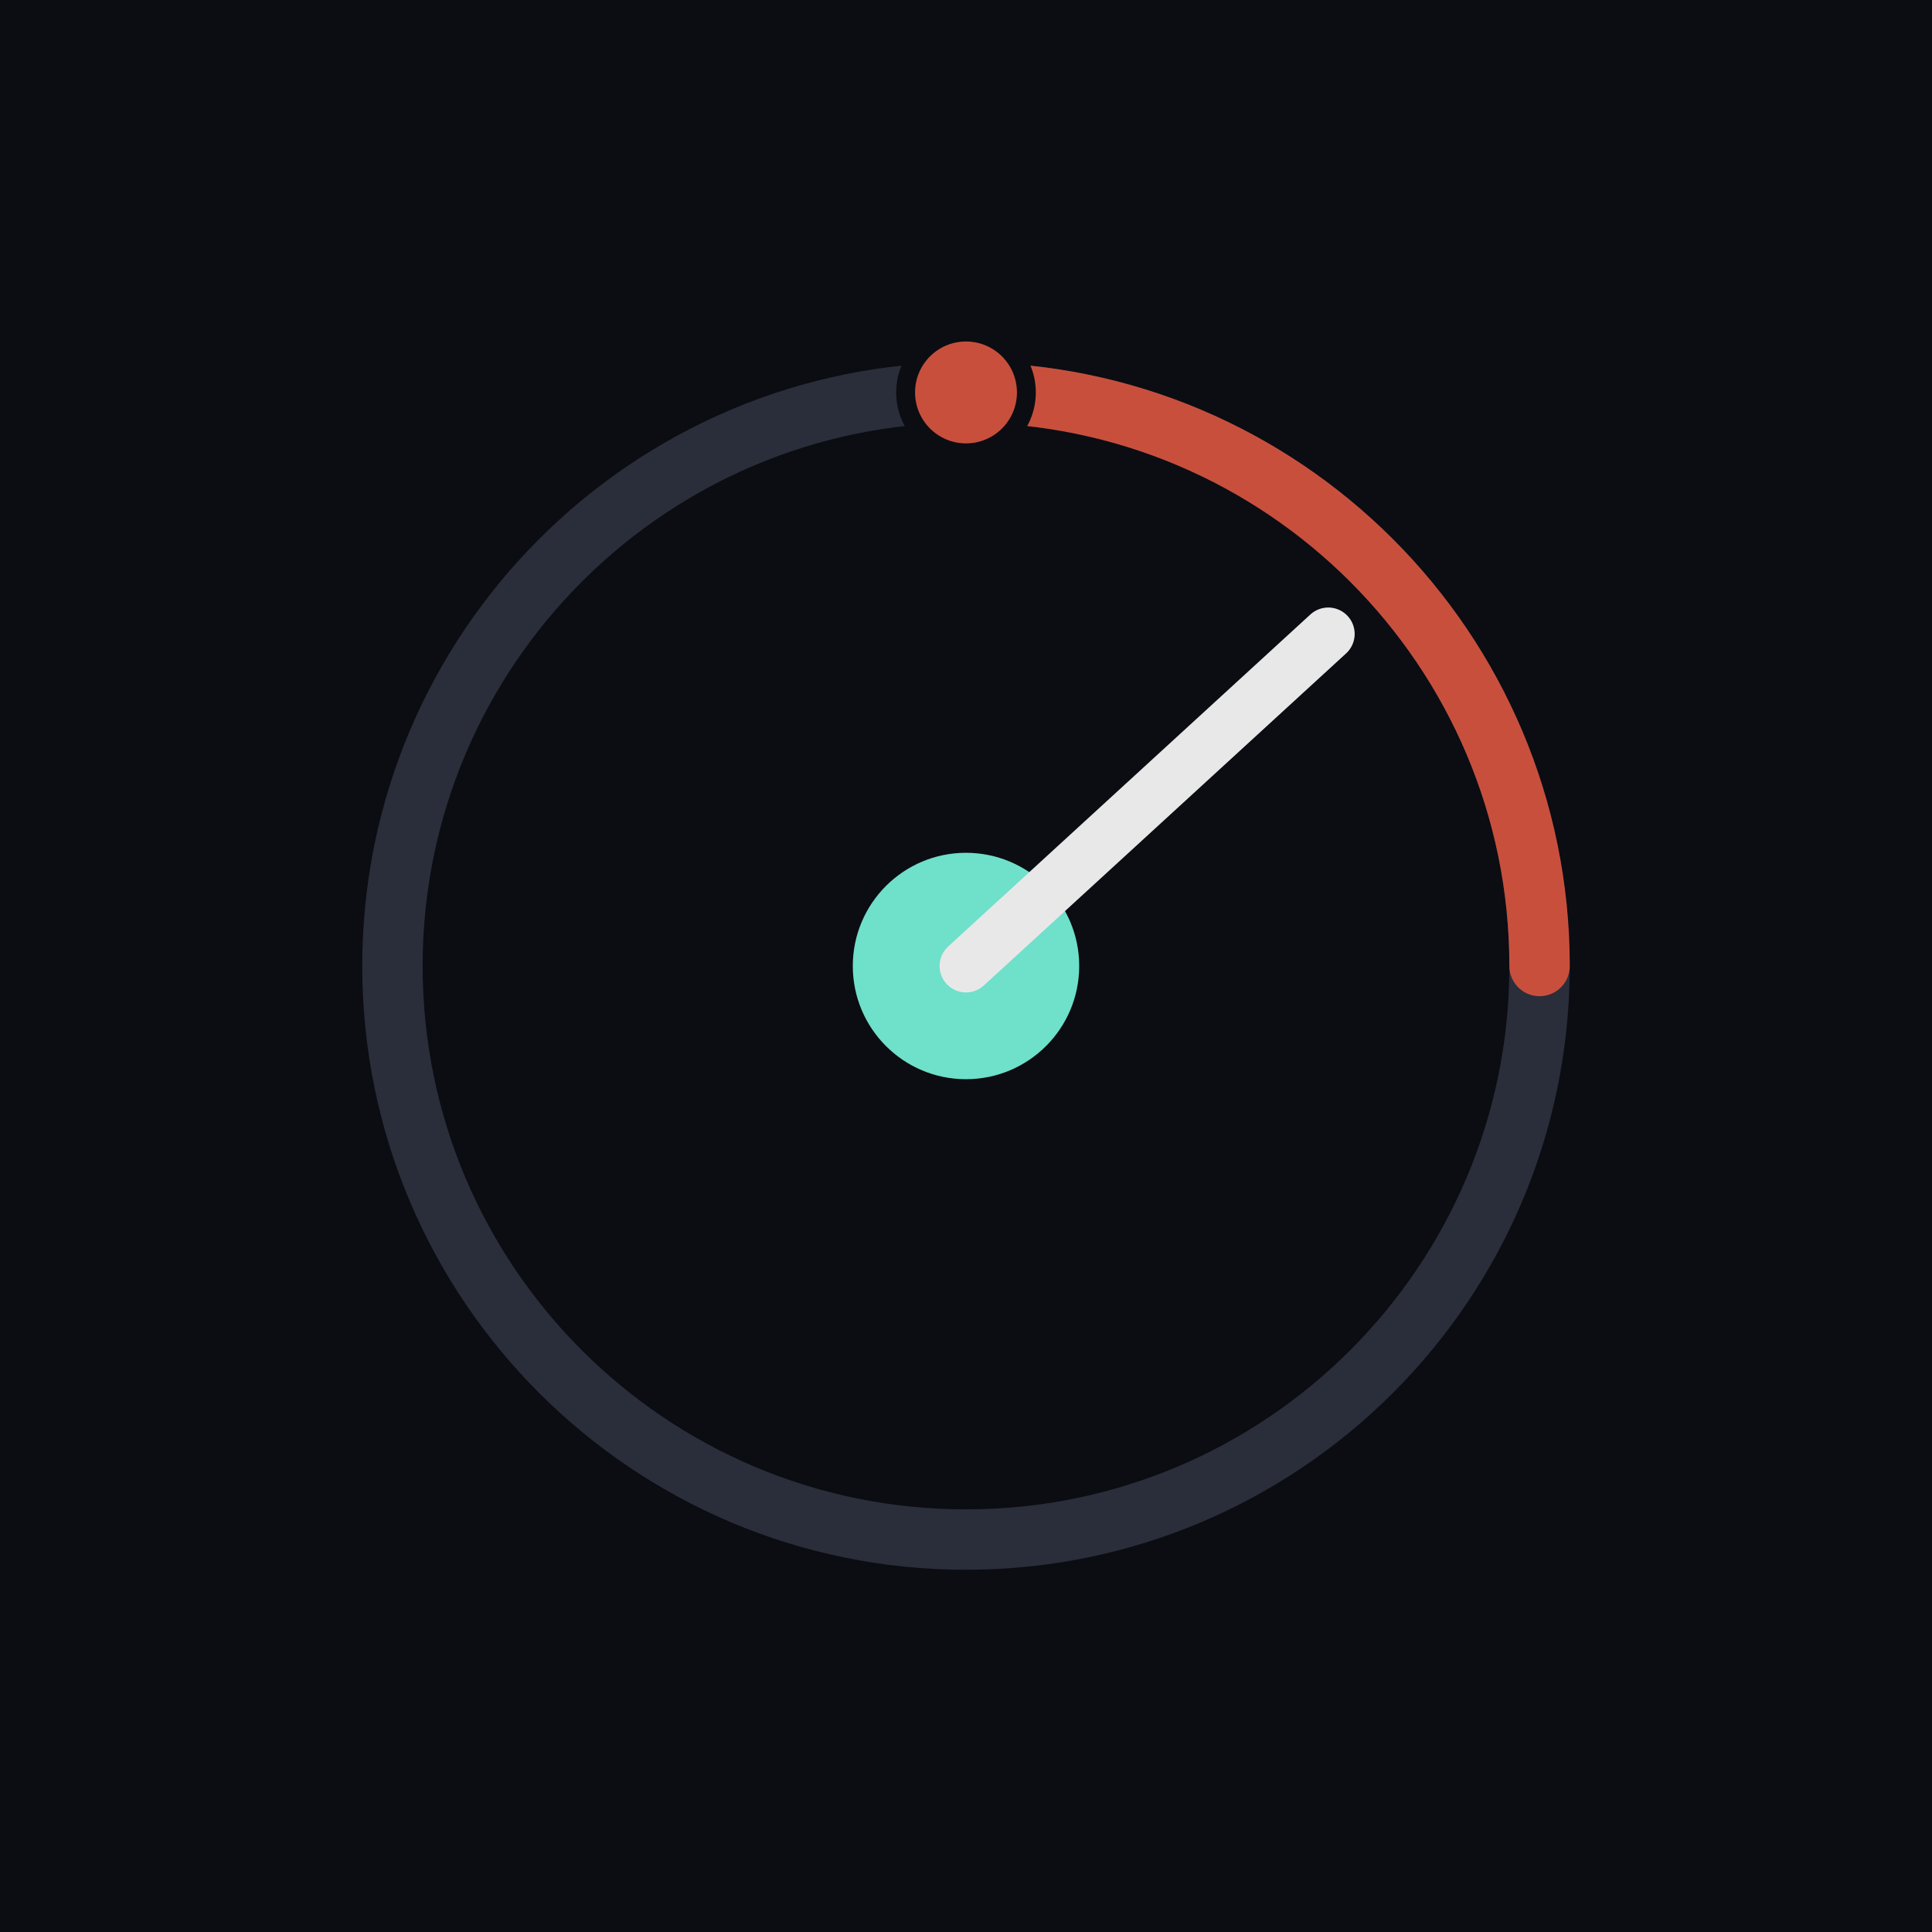
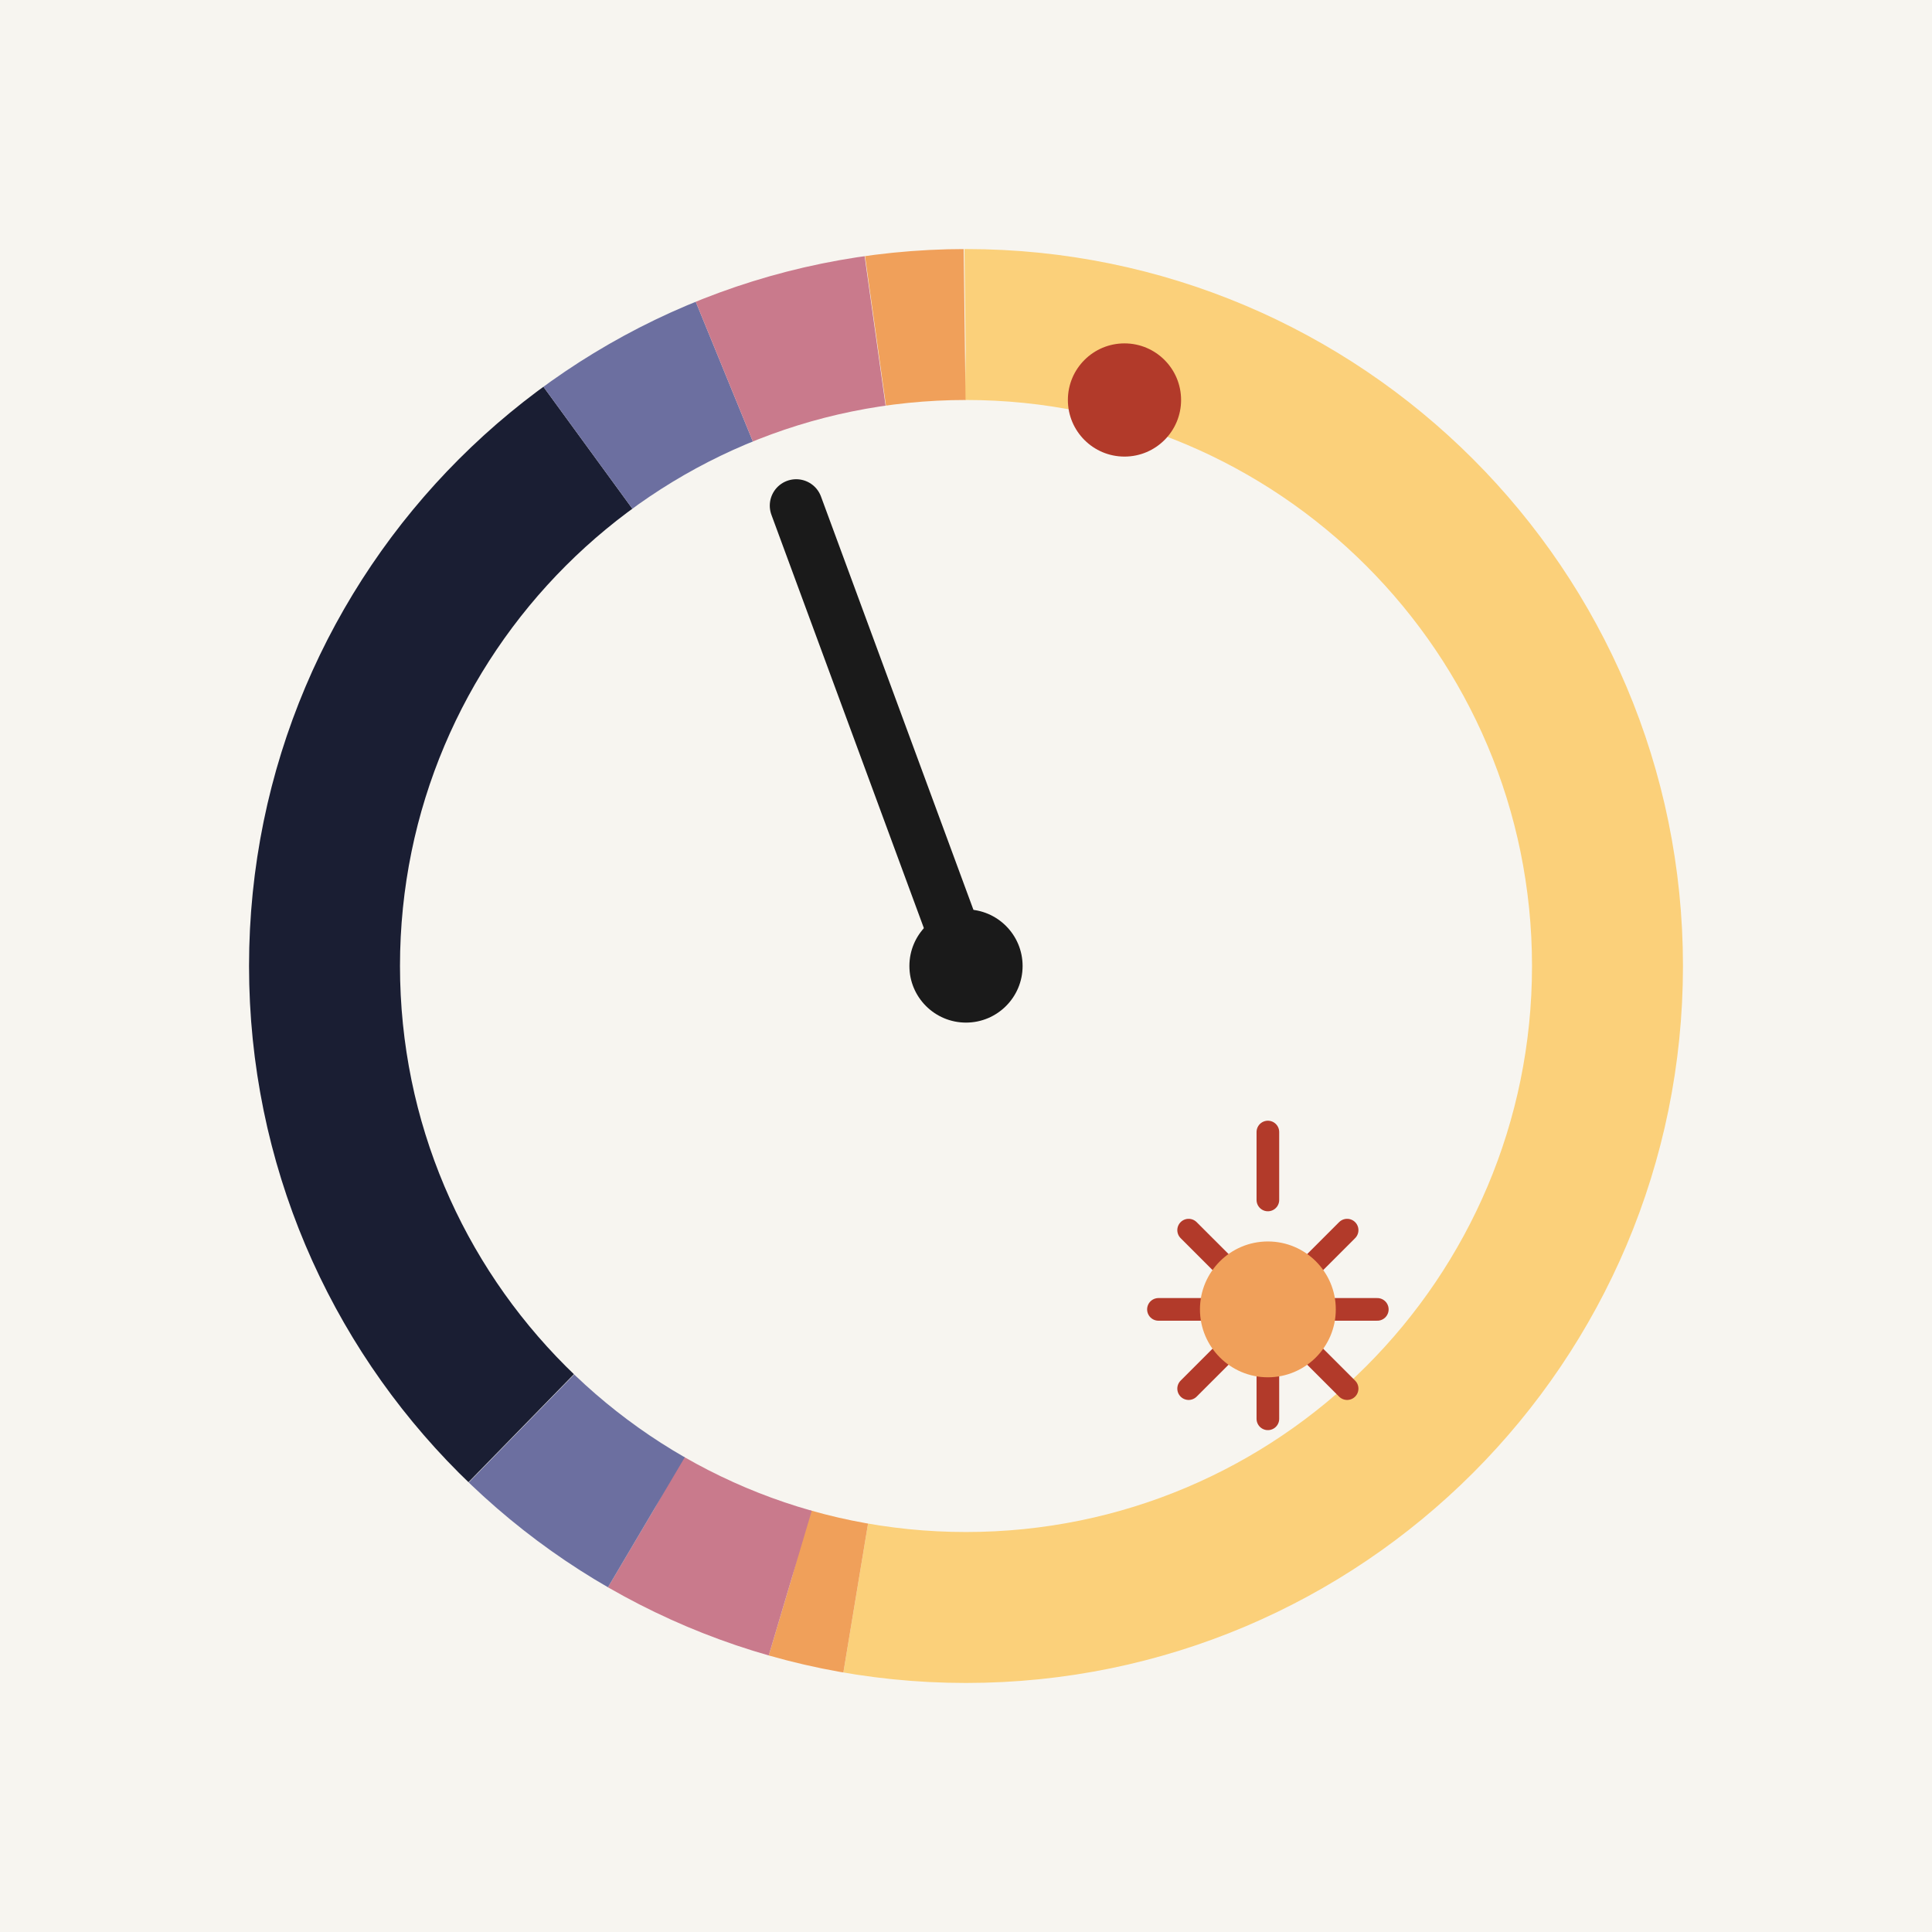
<svg xmlns="http://www.w3.org/2000/svg" viewBox="0 0 512 512" width="512" height="512">
-   <rect width="512" height="512" fill="#0B0D12" />
-   <circle cx="256" cy="256" r="152" fill="none" stroke="#2A2E3A" stroke-width="16" />
-   <path d="M 256 104 A 152 152 0 0 1 408 256" fill="none" stroke="#C94F3D" stroke-width="16" stroke-linecap="round" />
-   <circle cx="256" cy="256" r="30" fill="#6FE0C9" />
-   <line x1="256" y1="256" x2="352" y2="168" stroke="#E8E8E8" stroke-width="14" stroke-linecap="round" />
-   <circle cx="256" cy="104" r="16" fill="#C94F3D" stroke="#0B0D12" stroke-width="5" />
+   <rect width="512" height="512" fill="#F7F5F0" />
+   <g transform="rotate(-90 256 256)">
+     <circle cx="256" cy="256" r="170" fill="none" stroke="#FBD07A" stroke-width="40" stroke-dasharray="563.5 504.6" stroke-dashoffset="0" />
+     <circle cx="256" cy="256" r="170" fill="none" stroke="#F0A05A" stroke-width="40" stroke-dasharray="17.8 1050.3" stroke-dashoffset="-563.5" />
+     <circle cx="256" cy="256" r="170" fill="none" stroke="#C97A8C" stroke-width="40" stroke-dasharray="41.5 1026.6" stroke-dashoffset="-581.3" />
+     <circle cx="256" cy="256" r="170" fill="none" stroke="#6C6FA0" stroke-width="40" stroke-dasharray="41.5 1026.6" stroke-dashoffset="-622.8" />
+     <circle cx="256" cy="256" r="170" fill="none" stroke="#1A1E33" stroke-width="40" stroke-dasharray="296.7 771.4" stroke-dashoffset="-664.4" />
+     <circle cx="256" cy="256" r="170" fill="none" stroke="#6C6FA0" stroke-width="40" stroke-dasharray="41.5 1026.6" stroke-dashoffset="-961.1" />
+     <circle cx="256" cy="256" r="170" fill="none" stroke="#C97A8C" stroke-width="40" stroke-dasharray="41.5 1026.6" stroke-dashoffset="-1002.6" />
+     <circle cx="256" cy="256" r="170" fill="none" stroke="#F0A05A" stroke-width="40" stroke-dasharray="23.7 1044.5" stroke-dashoffset="-1044.2" />
+   </g>
+   <circle cx="298" cy="106" r="15" fill="#B23A2A" />
+   <g stroke="#B23A2A" stroke-width="6" stroke-linecap="round">
+     <line x1="336" y1="318" x2="336" y2="300" />
+     <line x1="336" y1="376" x2="336" y2="358" />
+     <line x1="307" y1="347" x2="325" y2="347" />
+     <line x1="347" y1="347" x2="365" y2="347" />
+     <line x1="315" y1="326" x2="327" y2="338" />
+     <line x1="345" y1="356" x2="357" y2="368" />
+     <line x1="357" y1="326" x2="345" y2="338" />
+     <line x1="327" y1="356" x2="315" y2="368" />
+   </g>
+   <circle cx="336" cy="347" r="18" fill="#F0A05A" />
+   <line x1="256" y1="256" x2="211" y2="134" stroke="#1A1A1A" stroke-width="14" stroke-linecap="round" />
+   <circle cx="256" cy="256" r="15" fill="#1A1A1A" />
</svg>
